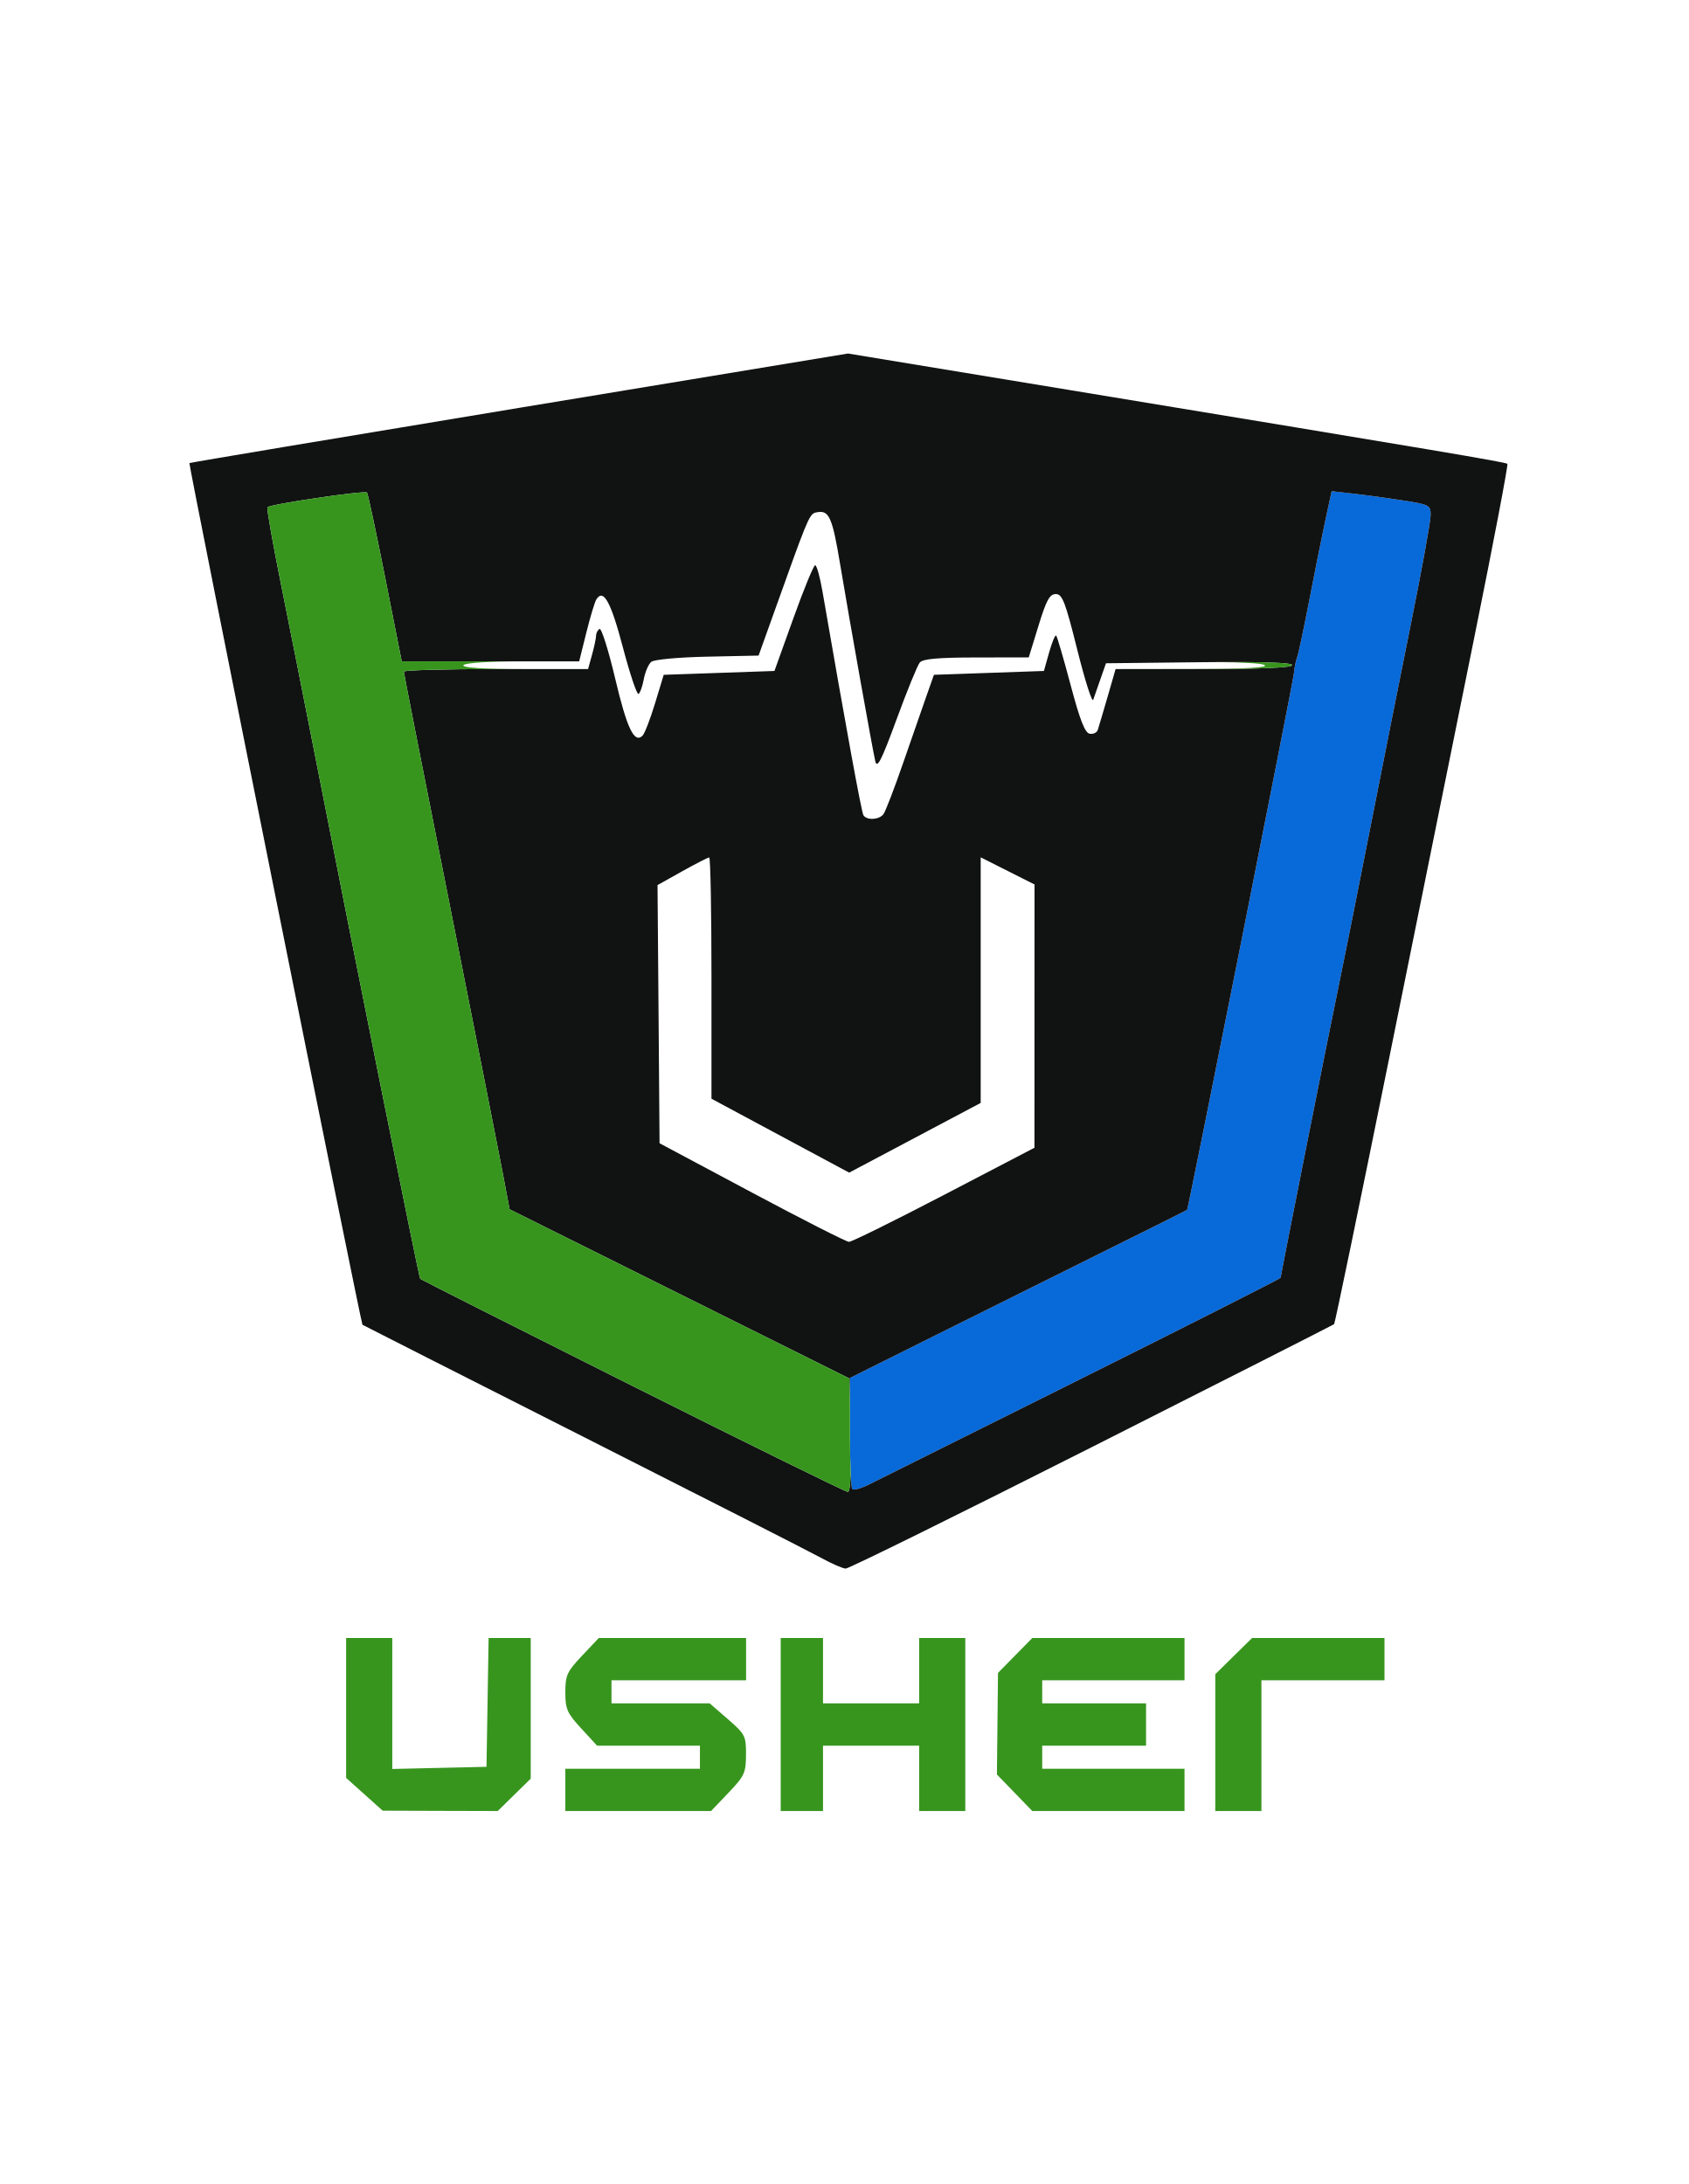
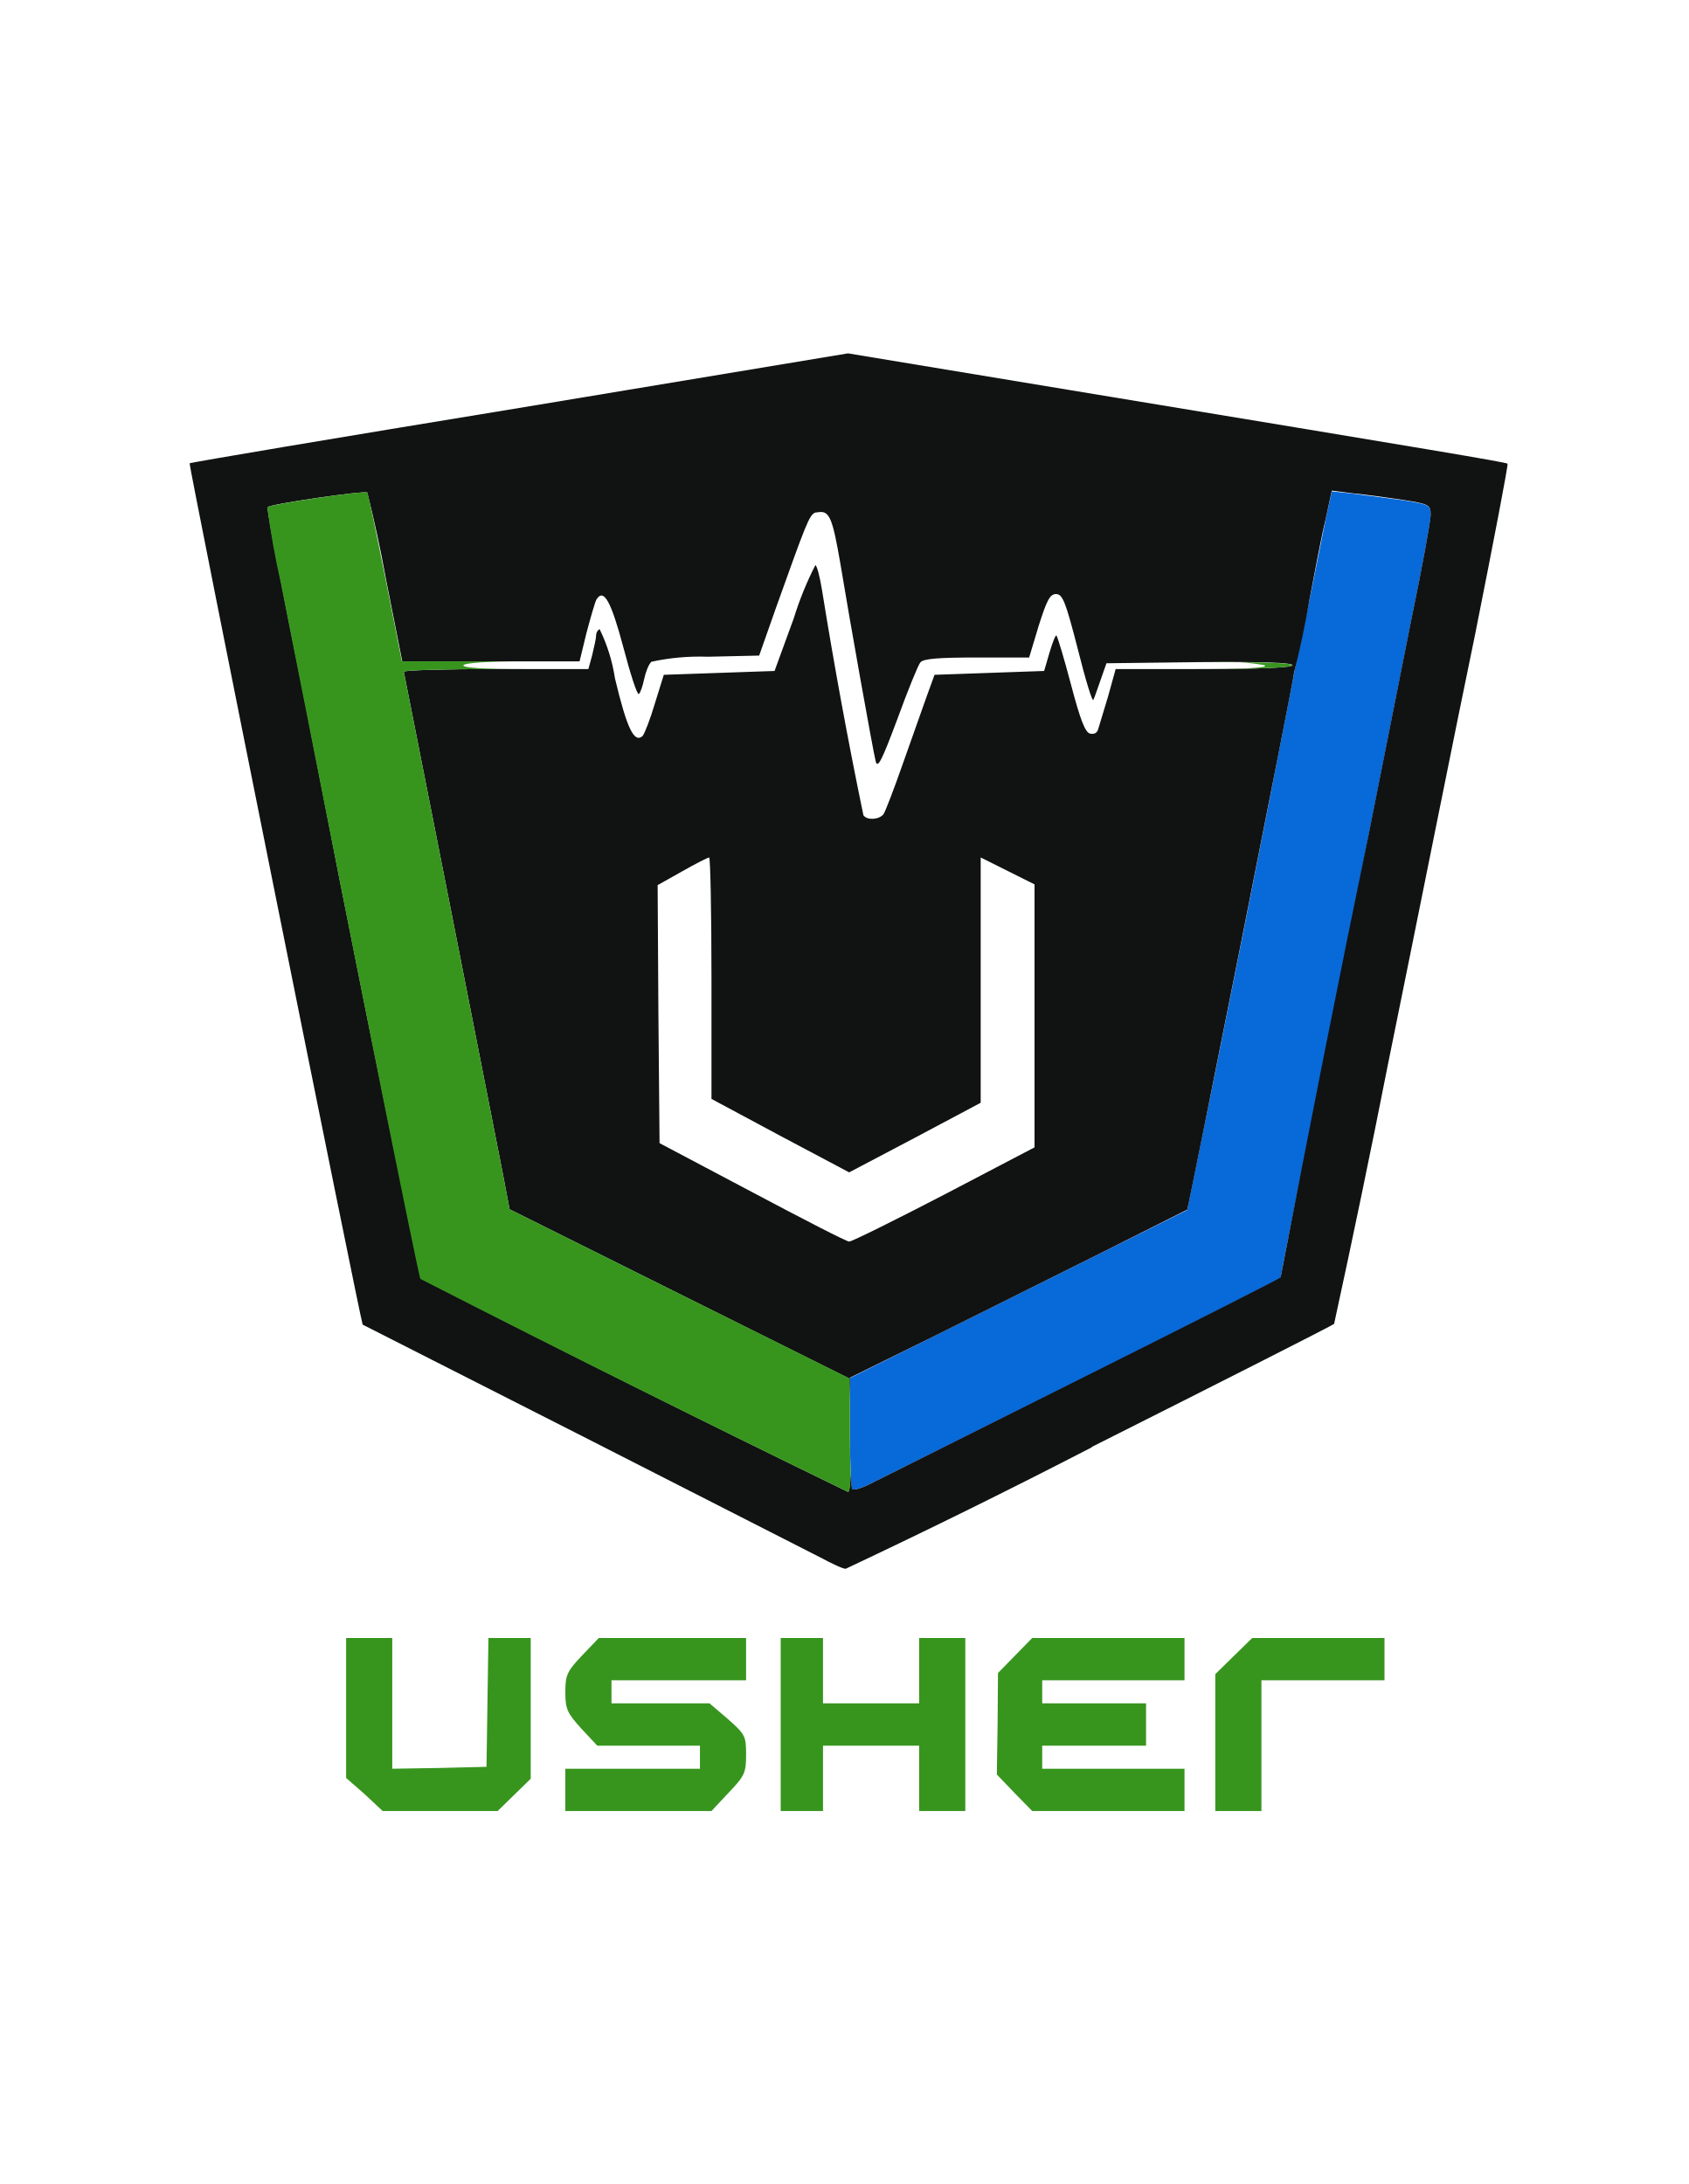
<svg xmlns="http://www.w3.org/2000/svg" width="439" height="568" viewBox="0 0 439 568">
-   <g>
-     <path d="M 281.25 358.51 C252.79,372.71 227.87,385.13 225.87,386.12 C223.88,387.11 221.97,387.63 221.62,387.29 C221.28,386.95 221.00,380.30 221.00,372.52 L 221.00 358.37 L 243.25 347.27 C255.49,341.16 275.17,331.36 287.00,325.49 C298.83,319.63 308.58,314.75 308.67,314.66 C309.00,314.34 336.25,177.42 336.46,175.00 C336.58,173.62 336.94,171.82 337.27,171.00 C337.59,170.18 339.03,163.43 340.46,156.00 C341.89,148.57 343.78,139.18 344.66,135.13 L 346.26 127.75 L 351.88 128.38 C354.97,128.72 360.76,129.52 364.75,130.14 C371.71,131.23 372.00,131.38 372.00,134.02 C372.00,135.52 369.79,147.73 367.09,161.13 C364.38,174.53 359.43,199.45 356.07,216.50 C352.71,233.55 349.07,251.77 347.97,257.00 C345.68,267.91 333.00,331.72 333.00,332.31 C333.00,332.52 309.71,344.31 281.25,358.51 Z" fill="rgb(8,105,217)" data-index="0" style="opacity: 1;" />
-     <path d="M 283.89 376.36 C249.46,393.76 220.66,407.98 219.89,407.95 C219.13,407.92 216.21,406.64 213.41,405.11 C210.62,403.58 182.72,389.37 151.41,373.53 C120.11,357.69 94.39,344.64 94.25,344.54 C93.86,344.23 48.98,120.69 49.25,120.44 C49.39,120.31 87.97,113.85 135.00,106.07 L 220.50 91.94 L 278.50 101.50 C374.77,117.37 391.48,120.19 391.95,120.63 C392.20,120.87 388.41,140.74 383.55,164.78 C378.68,188.83 368.53,239.00 361.00,276.27 C353.46,313.54 347.12,344.19 346.90,344.38 C346.68,344.57 318.33,358.96 283.89,376.36 ZM 281.25 358.51 C309.71,344.31 333.00,332.52 333.00,332.31 C333.00,331.72 345.68,267.91 347.97,257.00 C349.07,251.77 352.71,233.55 356.07,216.50 C359.43,199.45 364.38,174.53 367.09,161.13 C369.79,147.73 372.00,135.52 372.00,134.02 C372.00,131.38 371.71,131.23 364.75,130.14 C360.76,129.52 354.97,128.72 351.88,128.38 L 346.26 127.75 L 344.66 135.13 C343.78,139.18 341.89,148.57 340.46,156.00 C339.03,163.43 337.59,170.18 337.27,171.00 C336.94,171.82 336.58,173.62 336.46,175.00 C336.25,177.42 309.00,314.34 308.67,314.66 C308.58,314.75 298.83,319.63 287.00,325.49 C275.17,331.36 255.49,341.16 243.25,347.27 L 221.00 358.37 L 221.00 365.44 L 220.85 358.50 L 132.50 314.50 L 130.71 305.00 C129.72,299.77 123.53,268.47 116.96,235.42 C110.38,202.38 105.00,175.04 105.00,174.67 C105.00,174.30 115.78,174.00 128.95,174.00 L 152.91 174.00 L 153.95 170.25 C154.52,168.19 154.99,165.96 154.99,165.31 C155.00,164.65 155.40,163.87 155.89,163.57 C156.38,163.27 158.21,169.06 159.95,176.43 C163.02,189.44 164.94,193.46 167.08,191.32 C167.63,190.77 169.09,186.99 170.33,182.91 L 172.58 175.50 L 186.97 175.00 L 201.37 174.50 L 206.31 160.75 C209.02,153.19 211.57,147.00 211.96,147.00 C212.36,147.00 213.21,150.04 213.85,153.75 C219.97,189.17 224.00,211.20 224.51,212.02 C225.37,213.40 228.57,213.24 229.71,211.75 C230.24,211.06 232.53,205.10 234.81,198.50 C237.09,191.90 239.83,184.02 240.90,181.00 L 242.84 175.50 L 271.44 174.50 L 272.80 169.67 C273.55,167.01 274.37,165.04 274.63,165.30 C274.89,165.55 276.57,171.33 278.38,178.13 C280.79,187.22 282.10,190.59 283.33,190.82 C284.25,191.00 285.21,190.55 285.45,189.82 C285.69,189.10 286.83,185.24 287.99,181.25 L 290.08 174.00 L 313.04 174.00 C327.95,174.00 336.00,173.64 336.00,172.98 C336.00,172.31 327.72,172.06 311.79,172.23 L 287.58 172.50 L 286.18 176.50 C285.41,178.70 284.55,181.18 284.26,182.00 C283.98,182.82 282.11,176.98 280.12,169.00 C276.99,156.47 276.23,154.50 274.53,154.50 C272.93,154.50 272.08,156.07 270.03,162.74 L 267.50 170.97 L 253.87 170.99 C243.88,171.00 239.96,171.35 239.16,172.31 C238.56,173.03 235.85,179.66 233.14,187.06 C229.20,197.78 228.08,199.99 227.60,198.00 C226.94,195.29 220.84,161.10 218.41,146.50 C216.48,134.87 215.59,132.77 212.78,133.18 C212.45,133.23 212.17,133.26 211.91,133.34 C210.33,133.86 209.44,136.47 201.73,158.00 L 197.25 170.50 L 183.94 170.78 C176.39,170.94 170.07,171.52 169.34,172.13 C168.63,172.72 167.76,174.74 167.41,176.61 C167.06,178.49 166.44,180.23 166.03,180.48 C165.62,180.74 163.79,175.29 161.97,168.38 C158.82,156.43 156.89,152.95 155.05,155.92 C154.64,156.58 153.47,160.47 152.45,164.56 L 150.60 172.00 L 104.46 172.00 L 100.16 150.26 C97.79,138.31 95.66,128.33 95.43,128.10 C94.82,127.49 70.01,131.17 69.54,131.93 C69.33,132.28 70.88,141.10 72.98,151.53 C75.09,161.96 78.93,181.30 81.52,194.50 C92.20,249.04 108.92,332.26 109.26,332.59 C109.46,332.79 134.32,345.34 164.52,360.48 C194.71,375.61 219.88,388.00 220.46,388.00 C220.85,388.00 221.10,386.36 221.20,383.11 C221.31,385.55 221.46,387.13 221.62,387.29 C221.97,387.63 223.88,387.11 225.87,386.12 C227.87,385.13 252.79,372.71 281.25,358.51 ZM 195.50 310.14 C208.70,317.18 220.06,322.96 220.75,322.97 C221.43,322.99 232.57,317.49 245.49,310.75 L 268.98 298.50 L 269.00 230.03 L 255.00 222.97 L 255.00 286.84 L 237.90 295.91 L 220.80 304.97 L 202.90 295.36 L 185.00 285.75 L 185.00 254.38 C185.00,237.12 184.74,223.00 184.41,223.00 C184.09,223.00 180.93,224.62 177.40,226.59 L 170.97 230.19 L 171.24 263.76 L 171.50 297.33 Z" fill="rgb(17,18,18)" data-index="1" style="opacity: 1;" />
-     <path d="M 220.85 358.50 L 221.00 365.44 L 221.00 372.52 C221.00,376.62 221.08,380.40 221.20,383.11 C221.10,386.36 220.85,388.00 220.46,388.00 C219.88,388.00 194.71,375.61 164.52,360.48 C134.32,345.34 109.46,332.79 109.26,332.59 C108.92,332.26 92.20,249.04 81.52,194.50 C78.93,181.30 75.09,161.96 72.98,151.53 C70.88,141.10 69.33,132.28 69.54,131.93 C70.01,131.17 94.82,127.49 95.43,128.10 C95.66,128.33 97.79,138.31 100.16,150.26 L 104.46 172.00 L 135.86 172.00 C127.11,172.00 120.87,172.41 120.50,173.00 C120.10,173.65 125.64,174.00 136.39,174.00 L 128.95 174.00 C115.78,174.00 105.00,174.30 105.00,174.67 C105.00,175.04 110.38,202.38 116.96,235.42 C123.53,268.47 129.72,299.77 130.71,305.00 L 132.50 314.50 ZM 308.00 460.00 L 308.00 471.00 L 268.42 471.00 L 263.82 466.25 L 259.22 461.50 L 259.36 448.29 L 259.50 435.08 L 263.96 430.54 L 268.42 426.00 L 308.00 426.00 L 308.00 437.00 L 271.00 437.00 L 271.00 443.00 L 298.00 443.00 L 298.00 454.00 L 271.00 454.00 L 271.00 460.00 ZM 189.42 466.25 L 184.89 471.00 L 147.00 471.00 L 147.00 460.00 L 182.00 460.00 L 182.00 454.00 L 155.25 454.00 L 151.13 449.52 C147.46,445.54 147.00,444.50 147.00,440.13 C147.00,435.70 147.43,434.75 151.35,430.60 L 155.70 426.00 L 194.00 426.00 L 194.00 437.00 L 159.00 437.00 L 159.00 443.00 L 184.54 443.00 L 189.27 447.11 C193.77,451.03 194.00,451.47 193.98,456.36 C193.96,461.08 193.58,461.89 189.42,466.25 ZM 214.00 454.00 L 214.00 471.00 L 203.00 471.00 L 203.00 426.00 L 214.00 426.00 L 214.00 443.00 L 239.00 443.00 L 239.00 426.00 L 251.00 426.00 L 251.00 471.00 L 239.00 471.00 L 239.00 454.00 ZM 133.71 466.79 L 129.42 471.00 L 114.46 470.96 L 99.50 470.91 L 94.75 466.65 L 90.00 462.39 L 90.00 426.00 L 102.00 426.00 L 102.00 460.06 L 114.25 459.78 L 126.50 459.50 L 127.05 426.00 L 138.00 426.00 L 138.00 462.58 ZM 328.00 437.00 L 328.00 471.00 L 316.00 471.00 L 316.00 435.42 L 320.78 430.71 L 325.57 426.00 L 360.00 426.00 L 360.00 437.00 ZM 313.04 174.00 L 290.08 174.00 L 310.29 173.97 C324.13,173.95 329.96,173.63 328.80,172.95 C328.06,172.52 323.24,172.25 316.11,172.19 C329.21,172.11 336.00,172.38 336.00,172.98 C336.00,173.64 327.95,174.00 313.04,174.00 Z" fill="rgb(55,149,30)" data-index="2" style="opacity: 1;" />
-   </g>
+   <path fill="#0869d9" d="m281.3 358.5-55.4 27.6c-2 1-4 1.5-4.3 1.2s-.6-7-.6-14.8v-14.1l22.3-11.1 65.4-32.6A12812 12812 0 0 0 337.3 171c.3-.8 1.7-7.6 3.2-15l4.2-20.9 1.6-7.3 5.6.6 12.9 1.7c7 1.1 7.2 1.3 7.2 4 0 1.4-2.2 13.6-5 27L348 257c-2.3 11-15 74.7-15 75.3 0 .2-23.3 12-51.7 26.2" data-index="0" style="opacity:1" />
+   <path fill="#111212" d="M283.9 376.4a1954 1954 0 0 1-64 31.6c-.8 0-3.7-1.4-6.5-2.9l-62-31.6-57.1-29c-.4-.3-45.3-223.8-45-224 0-.2 38.7-6.7 85.7-14.4l85.5-14.2 58 9.6c96.3 15.9 113 18.7 113.5 19.1.2.3-3.6 20.1-8.4 44.2-5 24-15 74.2-22.6 111.5a3483 3483 0 0 1-14.1 68c-.2.3-28.6 14.7-63 32m-2.6-17.9c28.4-14.2 51.7-26 51.7-26.2a8308 8308 0 0 1 23-115.8l11-55.4c2.8-13.4 5-25.6 5-27 0-2.7-.3-2.9-7.2-4-4-.6-9.8-1.4-13-1.7l-5.5-.7-1.6 7.4c-1 4-2.8 13.5-4.2 20.9a242 242 0 0 1-4 19c-.2 2.4-27.5 139.3-27.8 139.7L287 325.5l-43.7 21.8-22.3 11v7.1l-.2-6.9-88.3-44-1.8-9.5-13.7-69.6-12-60.7c0-.4 10.8-.7 24-.7h24l1-3.7c.5-2.1 1-4.3 1-5q0-1.1.9-1.7a44 44 0 0 1 4 12.8c3.1 13 5 17 7.2 15 .5-.6 2-4.4 3.2-8.5l2.3-7.4 14.4-.5 14.4-.5 5-13.7A86 86 0 0 1 212 147c.4 0 1.2 3 1.8 6.8a1327 1327 0 0 0 10.7 58.2c.9 1.4 4 1.2 5.2-.2.5-.7 2.8-6.7 5.1-13.3L241 181l2-5.5 28.5-1 1.4-4.8c.8-2.7 1.6-4.7 1.8-4.4.3.3 2 6 3.8 12.8 2.4 9.1 3.7 12.5 5 12.7q1.5.3 2-1l2.6-8.6 2-7.2h23c15 0 23-.4 23-1q-.2-1-24.2-.8l-24.2.3-1.4 4c-.8 2.2-1.6 4.7-2 5.5-.2.8-2-5-4-13-3.2-12.5-4-14.5-5.7-14.5-1.6 0-2.4 1.6-4.5 8.2l-2.5 8.3H254c-10 0-14 .3-14.7 1.3-.6.7-3.3 7.4-6 14.8-4 10.7-5.1 12.9-5.6 10.9-.7-2.7-6.8-36.9-9.2-51.5-2-11.6-2.8-13.7-5.6-13.3l-.9.1c-1.6.6-2.5 3.2-10.2 24.7l-4.4 12.5-13.4.3a59 59 0 0 0-14.6 1.3c-.7.6-1.5 2.6-1.9 4.5s-1 3.6-1.4 3.9-2.2-5.2-4-12.1c-3.2-12-5.1-15.5-7-12.5-.4.7-1.5 4.6-2.6 8.7l-1.8 7.4h-46.1l-4.3-21.7a329 329 0 0 0-4.8-22.2c-.6-.6-25.4 3-25.9 3.8-.2.4 1.4 9.2 3.5 19.6 2 10.5 6 29.8 8.5 43a9636 9636 0 0 0 27.8 138A5940 5940 0 0 0 220.5 388q.5 0 .7-4.9.2 3.8.4 4.2c.4.3 2.3-.2 4.3-1.2zM195.5 310c13.2 7 24.6 12.9 25.3 12.9s11.8-5.5 24.7-12.2l23.5-12.3V230l-14-7v63.8l-17.1 9.1-17.1 9-17.9-9.5-17.9-9.6v-31.4c0-17.3-.3-31.4-.6-31.4s-3.5 1.6-7 3.6l-6.4 3.6.2 33.6.3 33.5Z" data-index="1" style="opacity:1" />
+   <path fill="#37951e" d="m220.9 358.5.1 7v7q0 6.4.2 10.6-.1 5-.7 4.9a5940 5940 0 0 1-111.2-55.4c-.4-.3-17.1-83.6-27.8-138.1l-8.5-43a210 210 0 0 1-3.5-19.6c.5-.7 25.3-4.4 26-3.8.2.2 2.3 10.2 4.7 22.2l4.3 21.7h31.4c-8.8 0-15 .4-15.4 1q-.5 1 15.9 1h-7.5c-13.1 0-23.9.3-23.9.7l12 60.7 13.7 69.6 1.8 9.5ZM308 460v11h-39.6l-4.6-4.7-4.6-4.8.2-13.2.1-13.2 4.5-4.6 4.4-4.5H308v11h-37v6h27v11h-27v6Zm-118.6 6.3L185 471h-38v-11h35v-6h-26.7l-4.2-4.5c-3.6-4-4.1-5-4.1-9.4s.4-5.4 4.3-9.5l4.4-4.6H194v11h-35v6h25.5l4.8 4.1c4.5 4 4.7 4.4 4.7 9.3 0 4.7-.4 5.5-4.6 9.9M214 454v17h-11v-45h11v17h25v-17h12v45h-12v-17Zm-80.3 12.8-4.3 4.2H99.5l-4.7-4.4-4.8-4.2V426h12v34l12.3-.2 12.2-.3.5-33.5h11v36.6ZM328 437v34h-12v-35.6l4.8-4.7 4.8-4.7H360v11Zm-15-263h-23 20.3q20.5 0 18.5-1a58 58 0 0 0-12.7-.8q19.8 0 19.9.8c0 .6-8 1-23 1" data-index="2" style="opacity:1" />
</svg>
